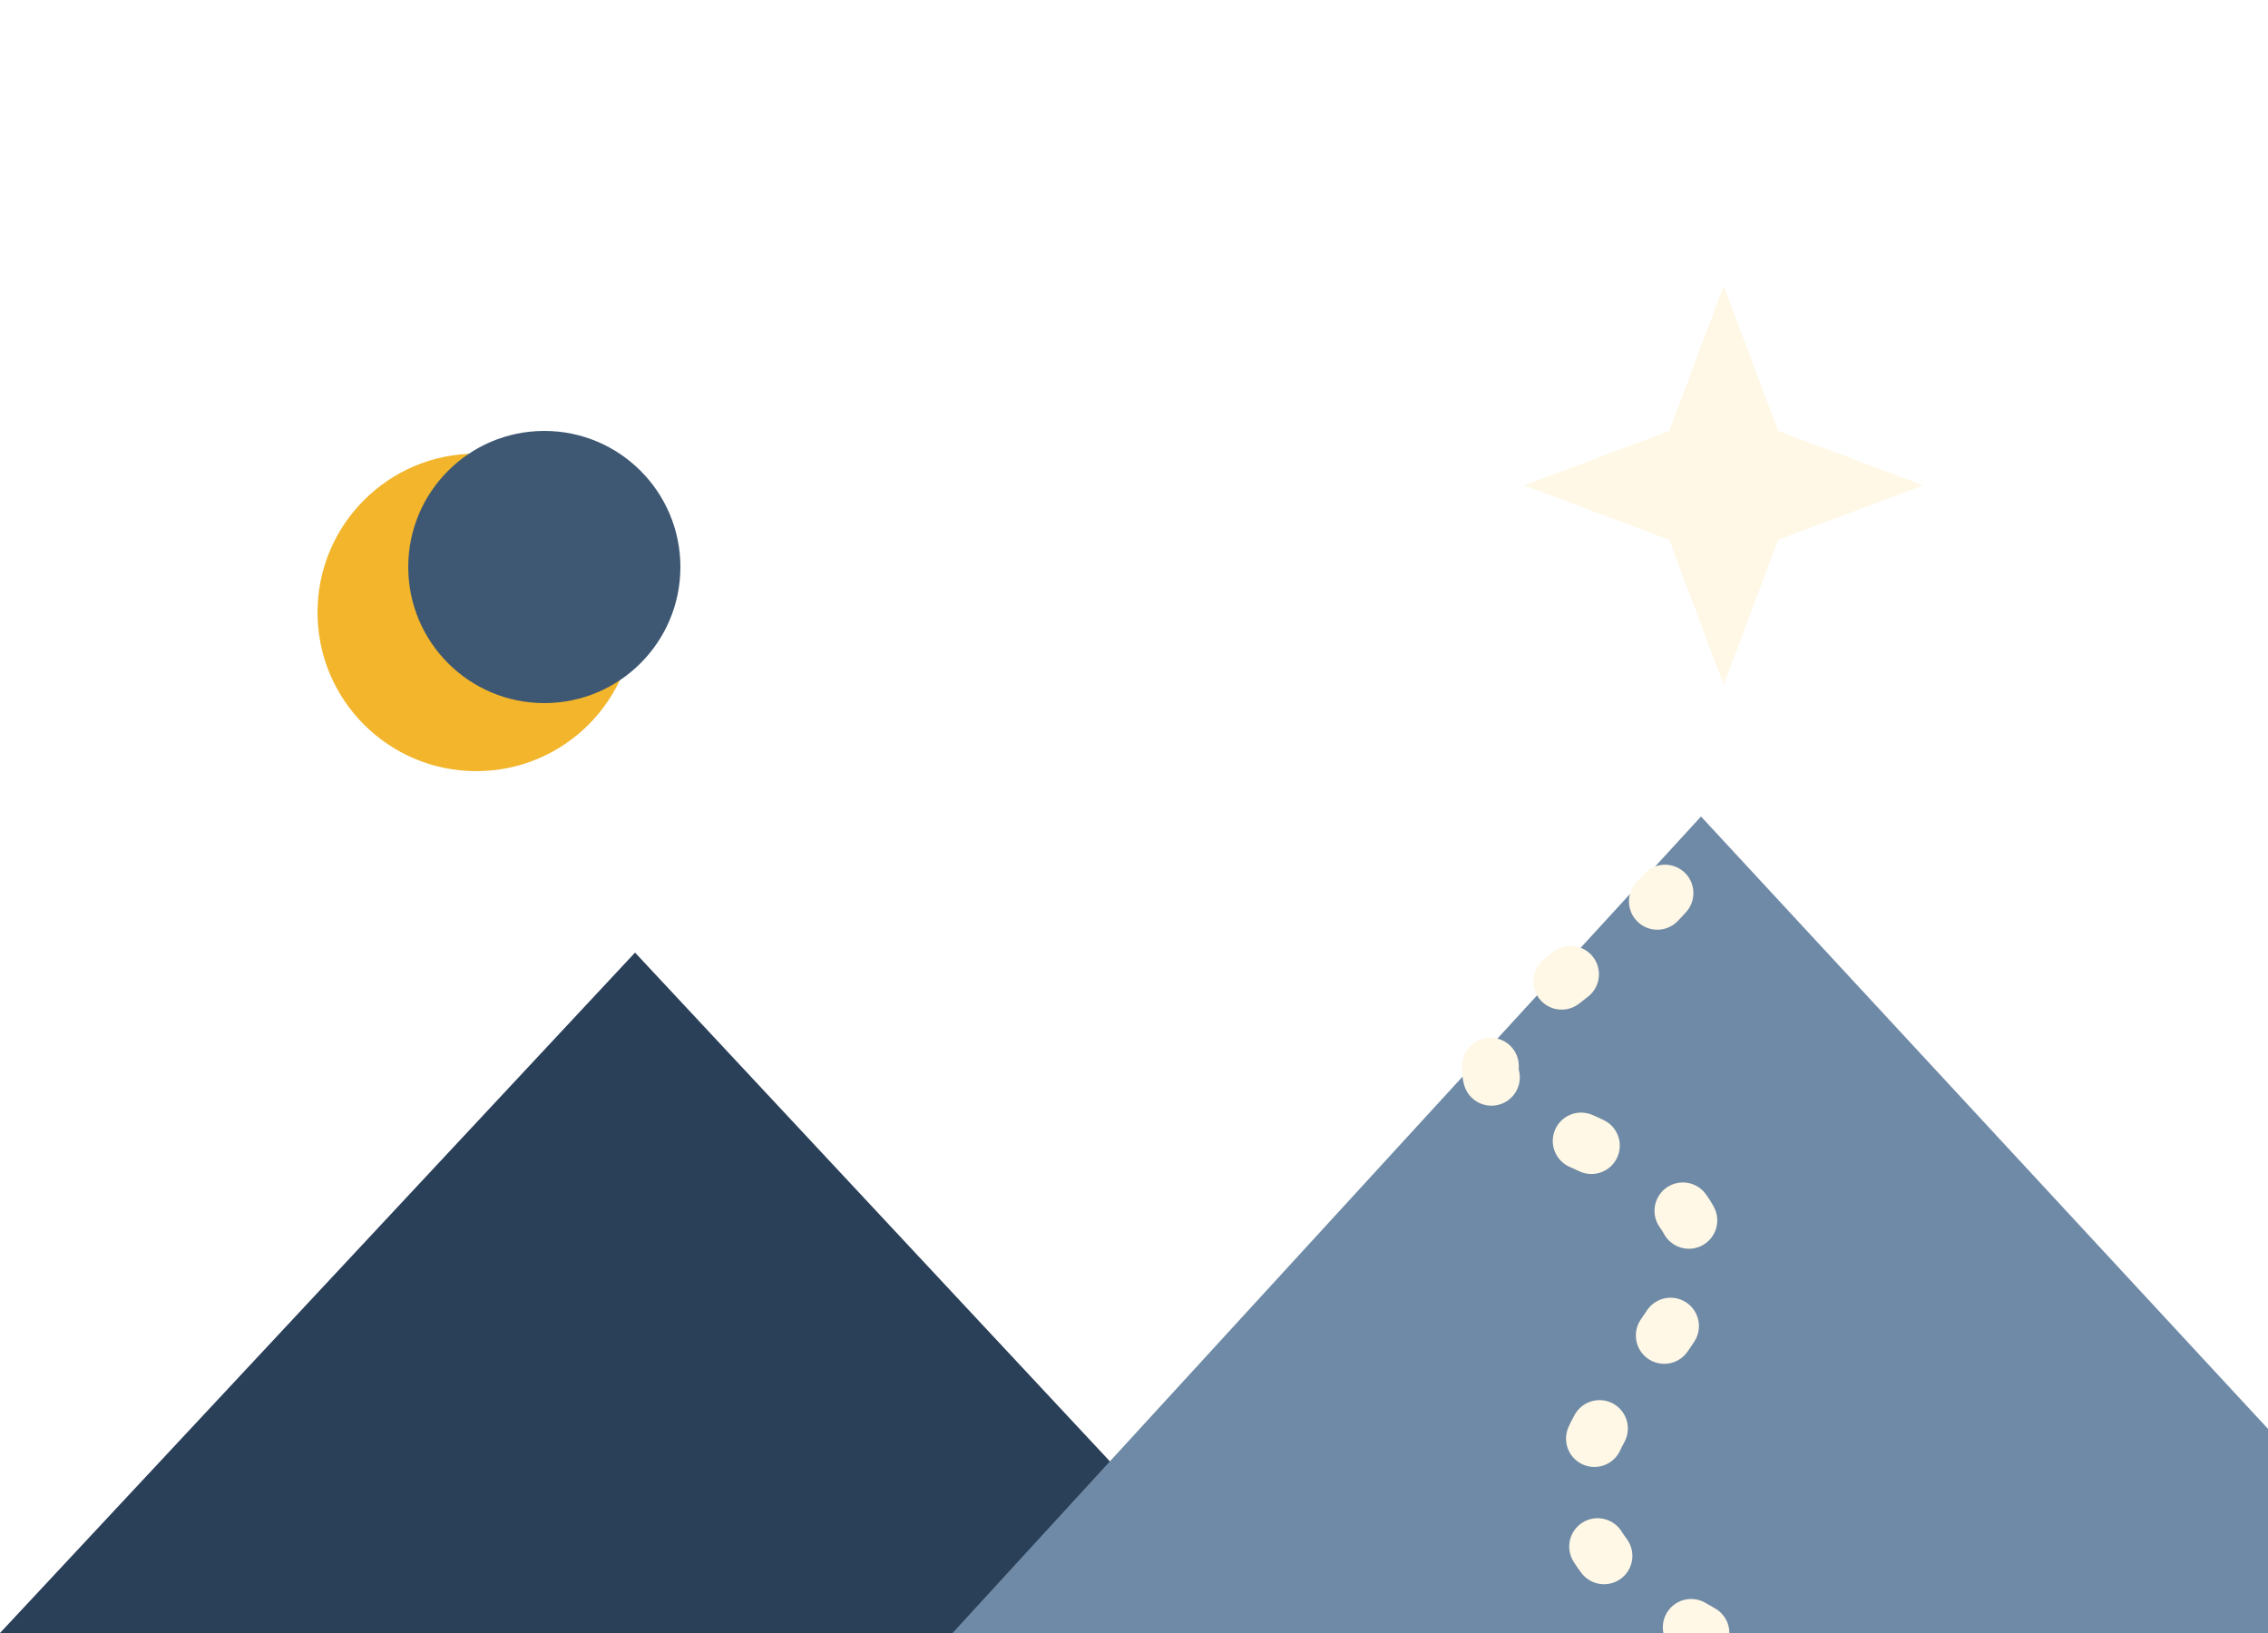
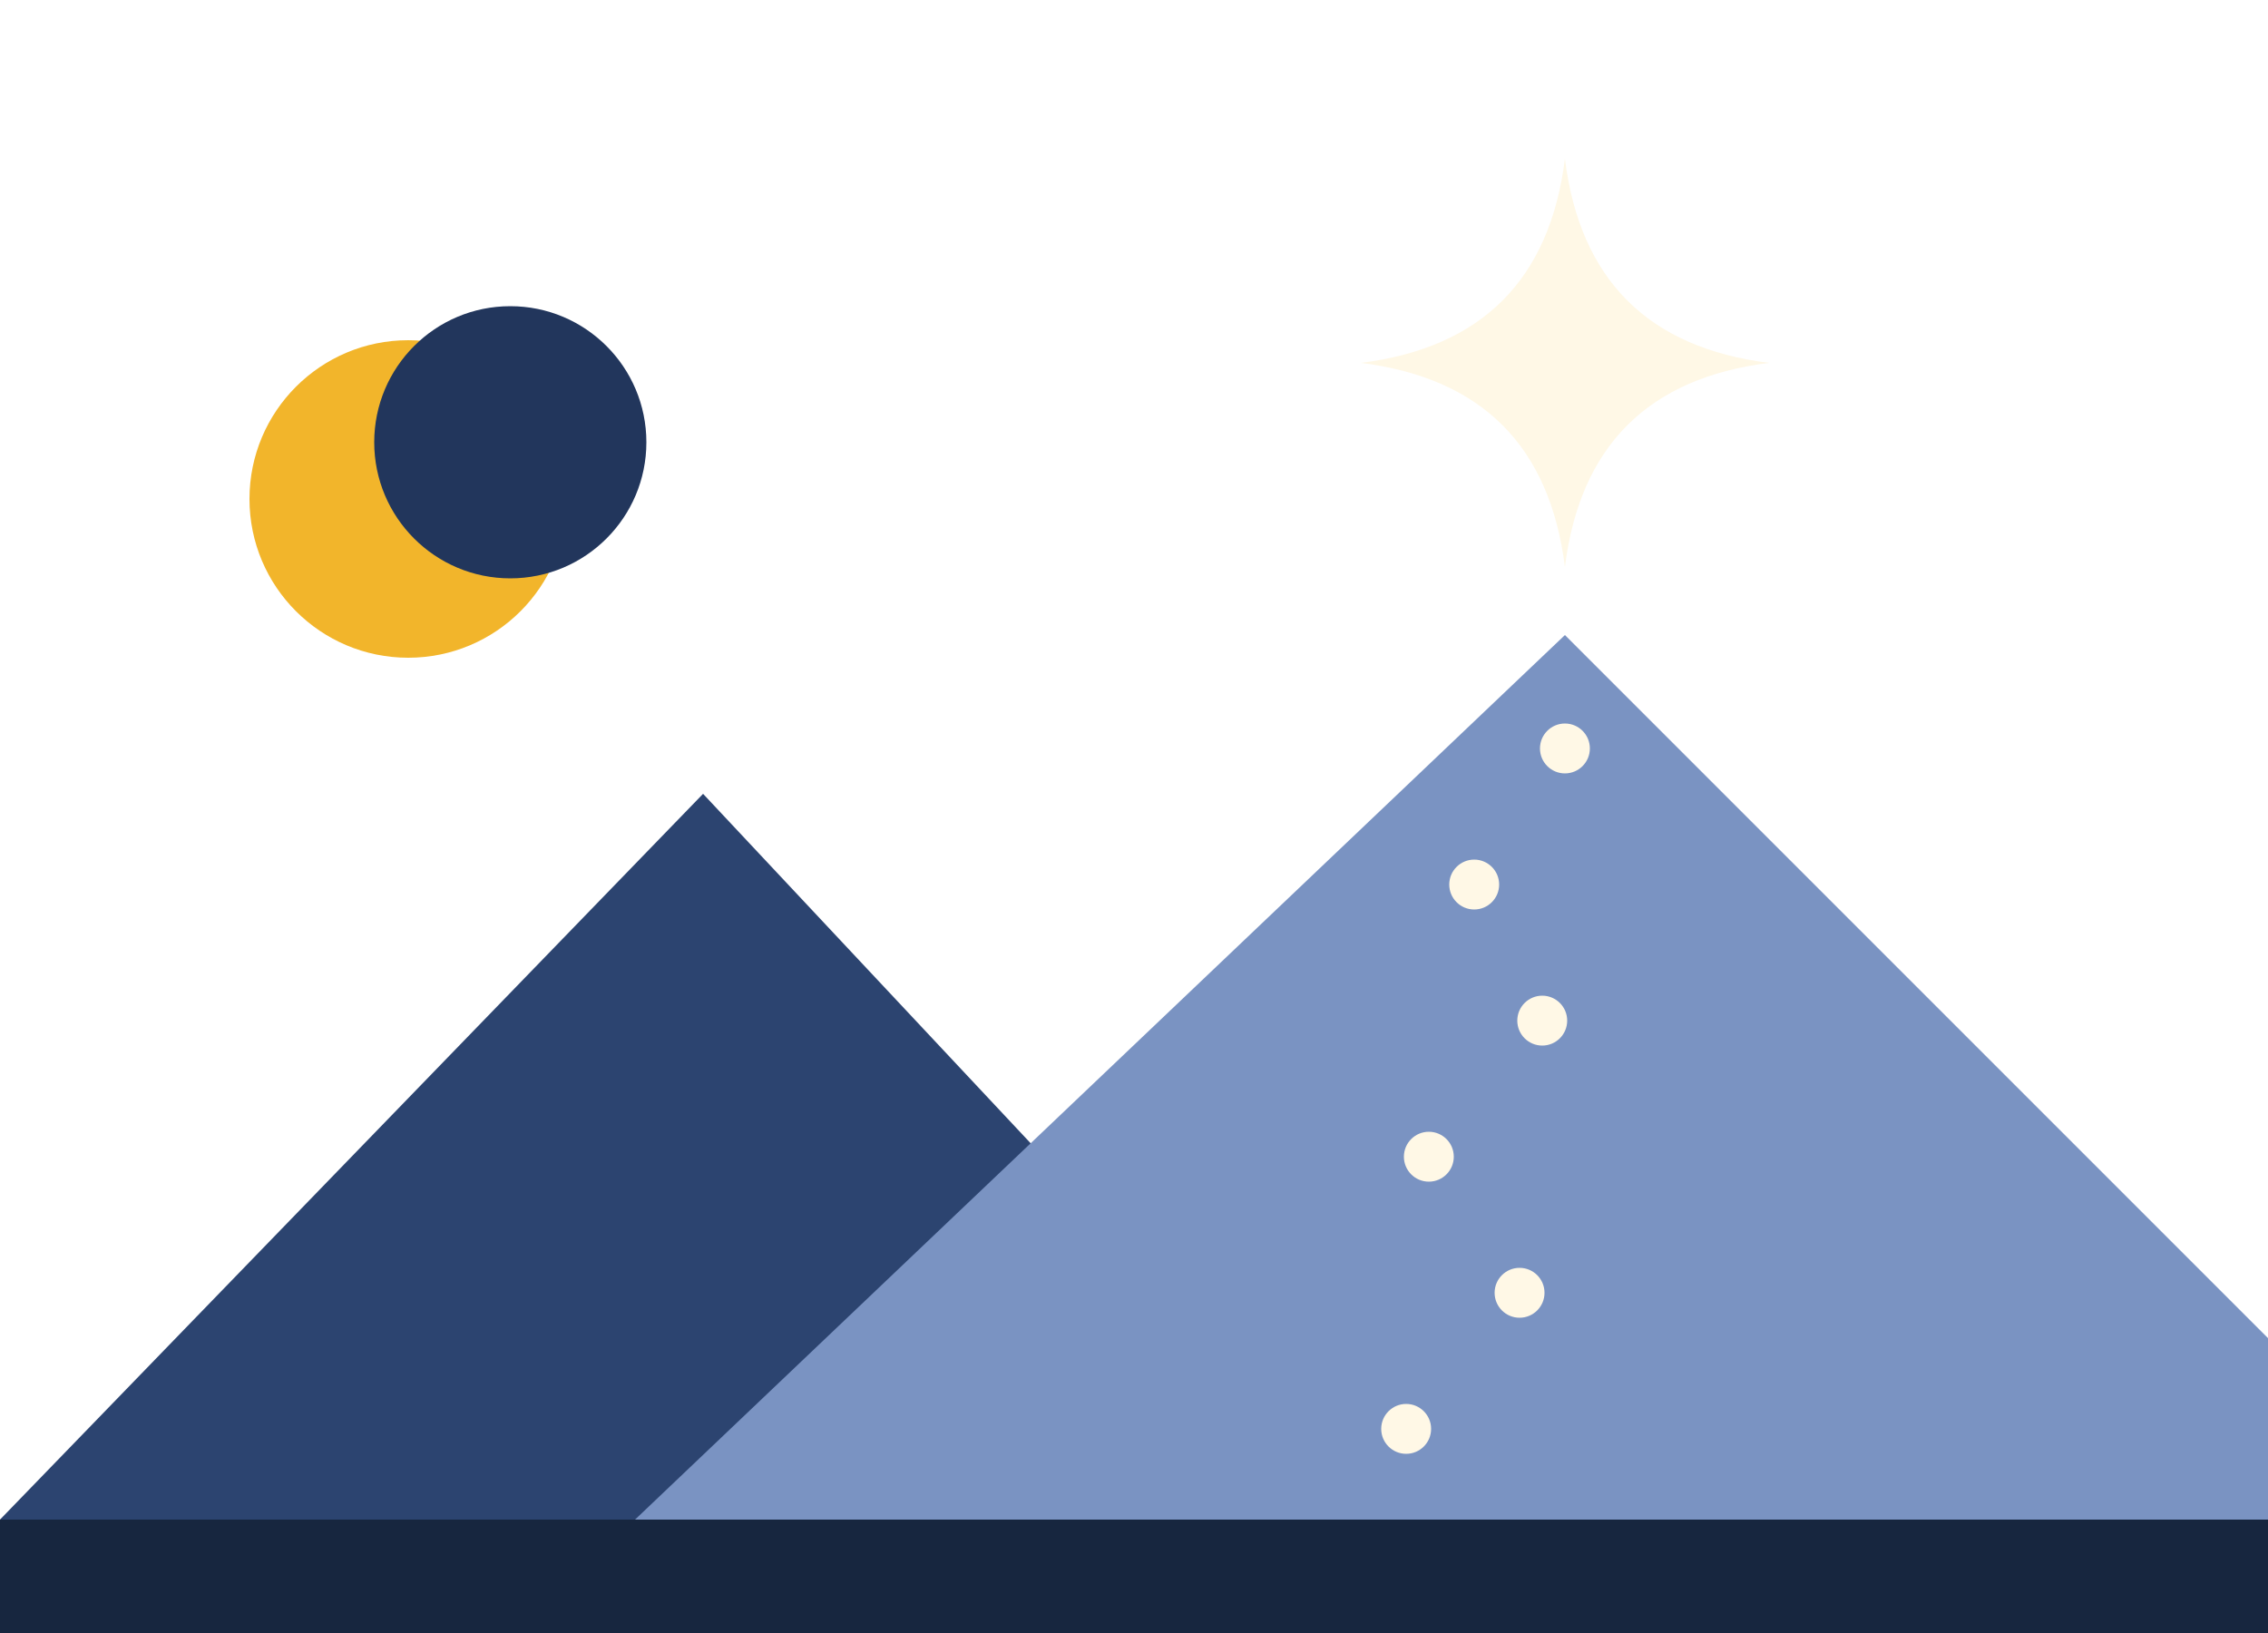
<svg xmlns="http://www.w3.org/2000/svg" viewBox="0 -22 200 144">
-   <circle cx="42" cy="32" r="14" fill="#F2B52B" />
-   <circle cx="48" cy="28" r="12" fill="#3E5873" />
-   <polygon points="0,122 56,62 112,122" fill="#2A3F58" />
-   <polygon points="84,122 150,50 200,104 200,122" fill="#6F8AA6" />
-   <path d="M150 122 C 118 104 172 92 138 78 C 118 70 150 62 150 50" fill="none" stroke="#FFF8E6" stroke-width="5" stroke-linecap="round" stroke-dasharray="1 10" />
-   <polygon points="150,14 156,30 172,36 156,42 150,58 144,42 128,36 144,30" fill="#FFF8E6" transform="translate(16 -8) scale(.8) translate(20 0)" />
+   <circle cx="36" cy="22" r="14" fill="#F2B52B" />
+   <circle cx="45" cy="17" r="12" fill="#22365C" />
+   <path d="M138 -8 q2 16 18 18 q-16 2 -18 18 q-2 -16 -18 -18 q16 -2 18 -18 Z" fill="#FFF8E6" />
+   <polygon points="0,112 62,48 122,112" fill="#2C4470" />
+   <polygon points="56,112 138,34 200,96 200,112" fill="#7A93C2" />
+   <circle cx="138" cy="44" r="2.2" fill="#FFF8E6" />
+   <circle cx="130" cy="56" r="2.2" fill="#FFF8E6" />
+   <circle cx="136" cy="68" r="2.2" fill="#FFF8E6" />
+   <circle cx="126" cy="80" r="2.2" fill="#FFF8E6" />
+   <circle cx="134" cy="92" r="2.2" fill="#FFF8E6" />
+   <circle cx="124" cy="104" r="2.2" fill="#FFF8E6" />
+   <rect x="0" y="112" width="200" height="10" fill="#17263F" />
</svg>
